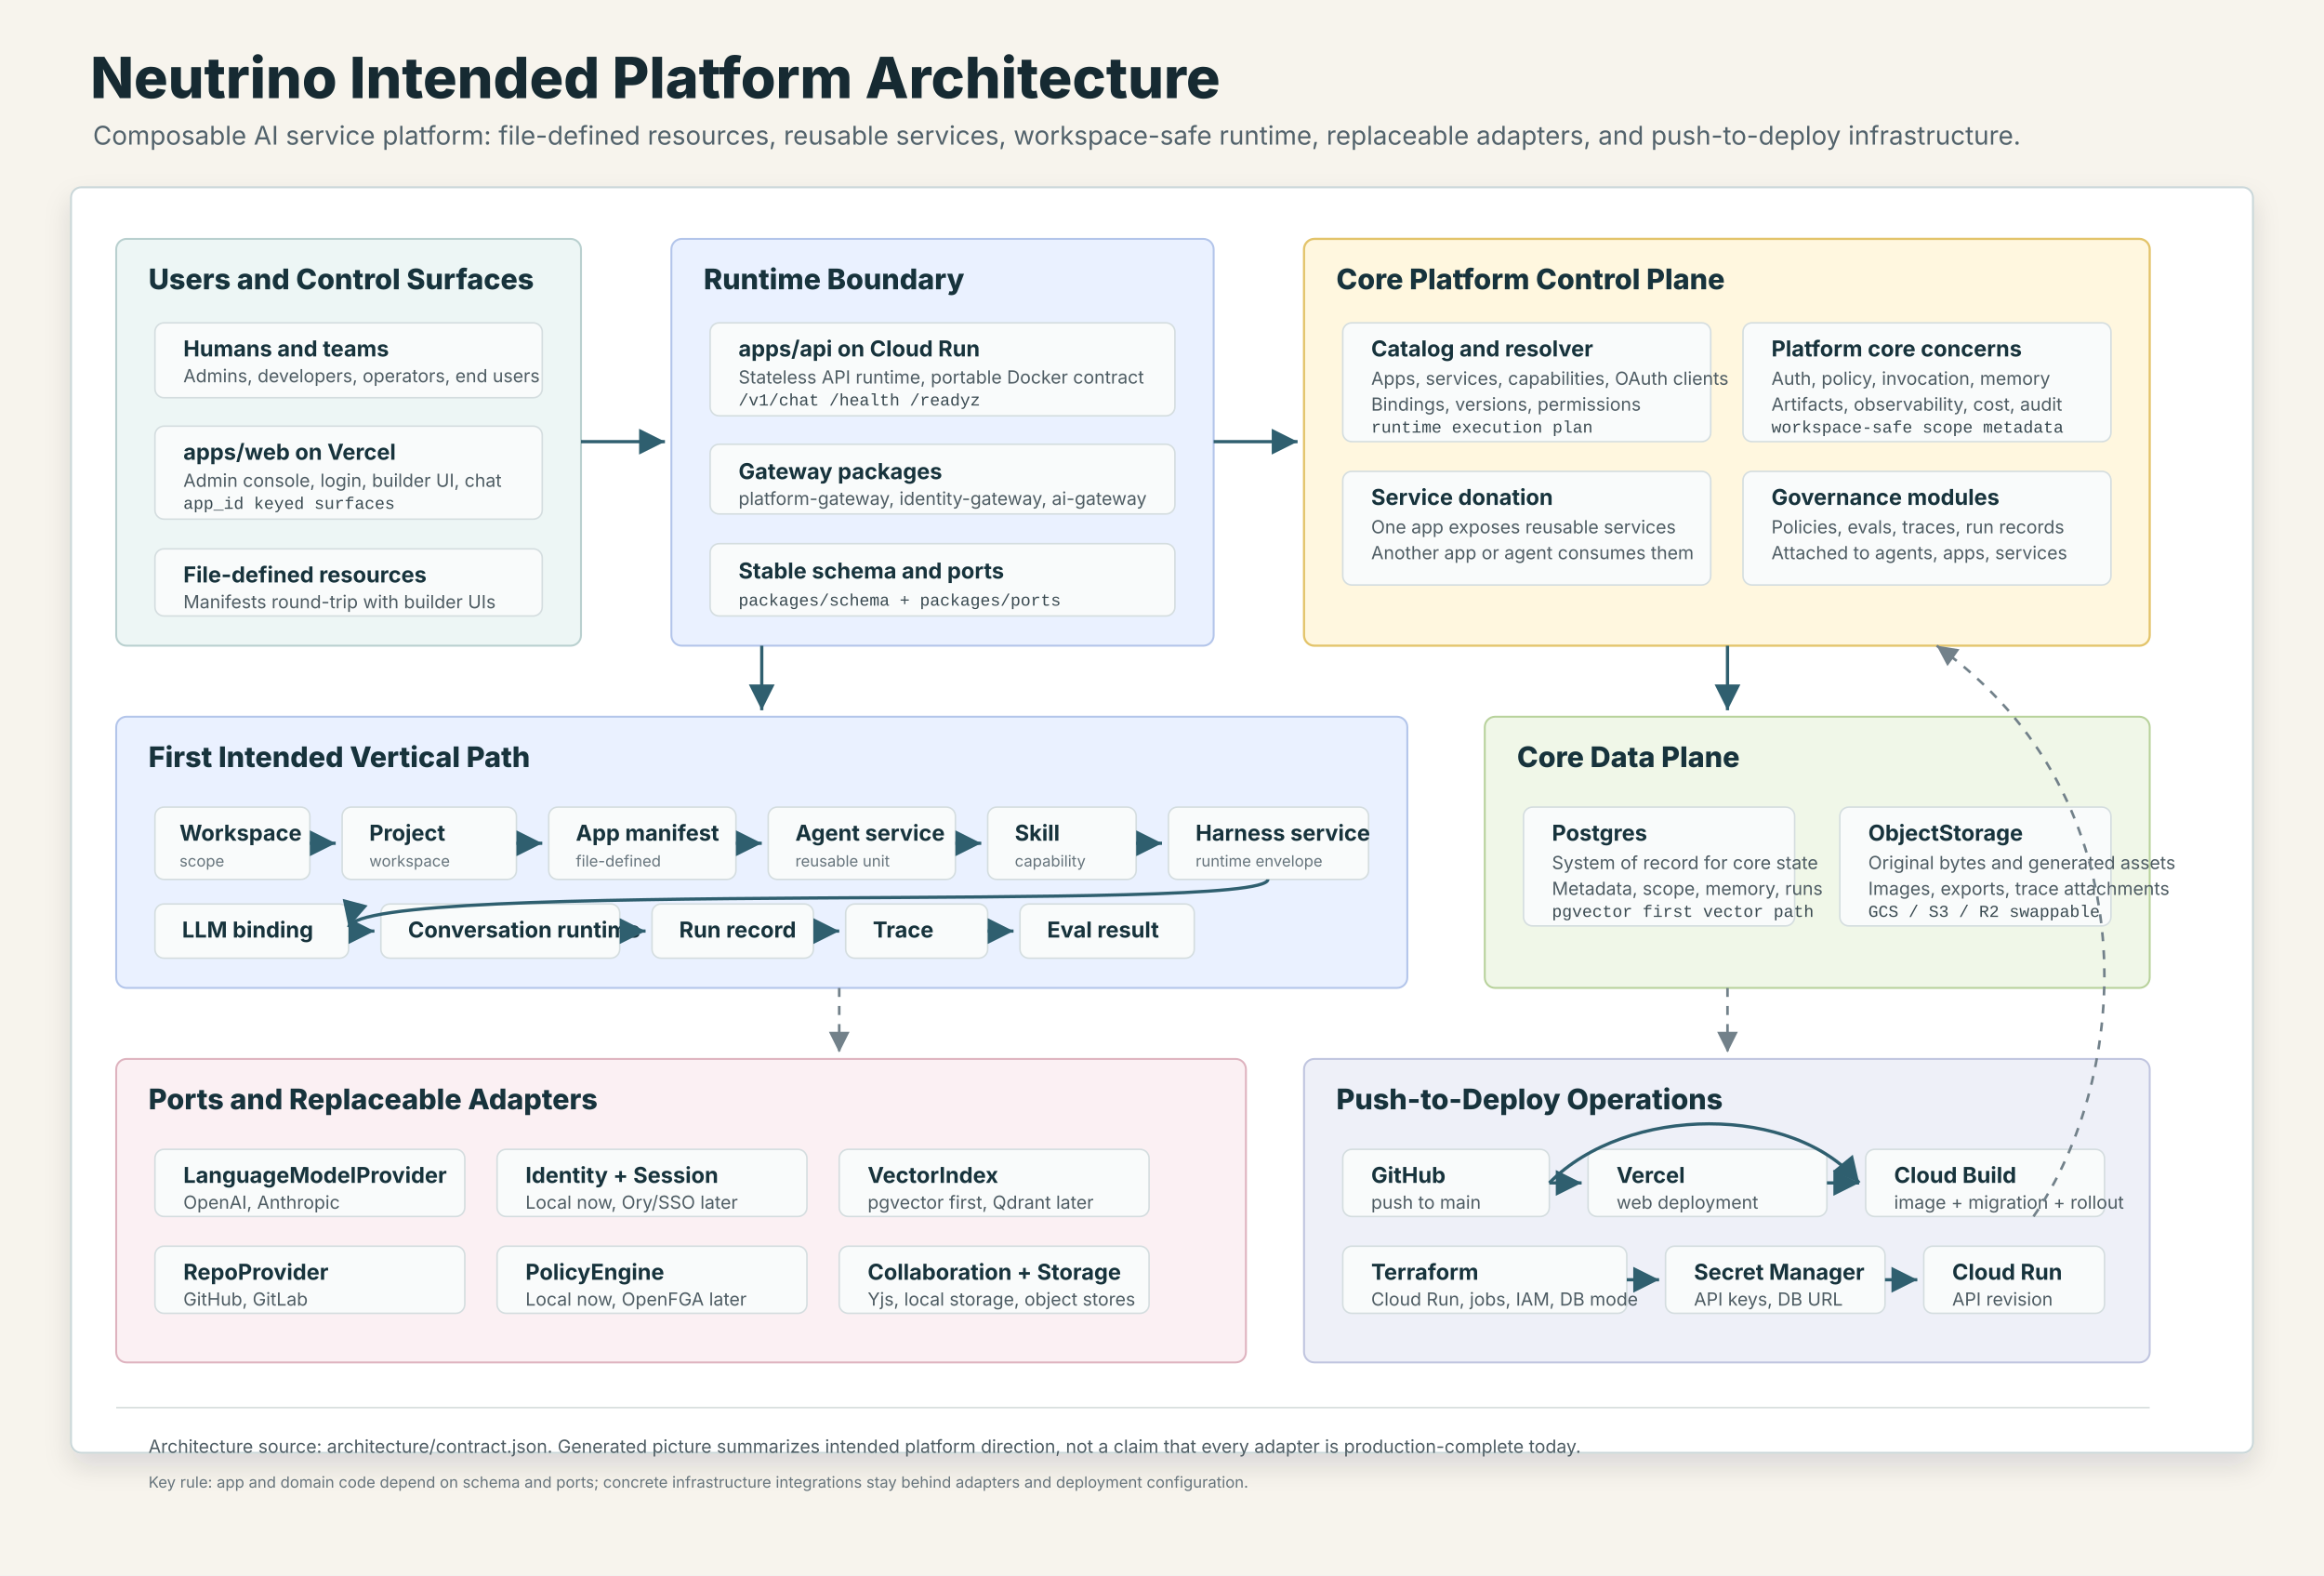
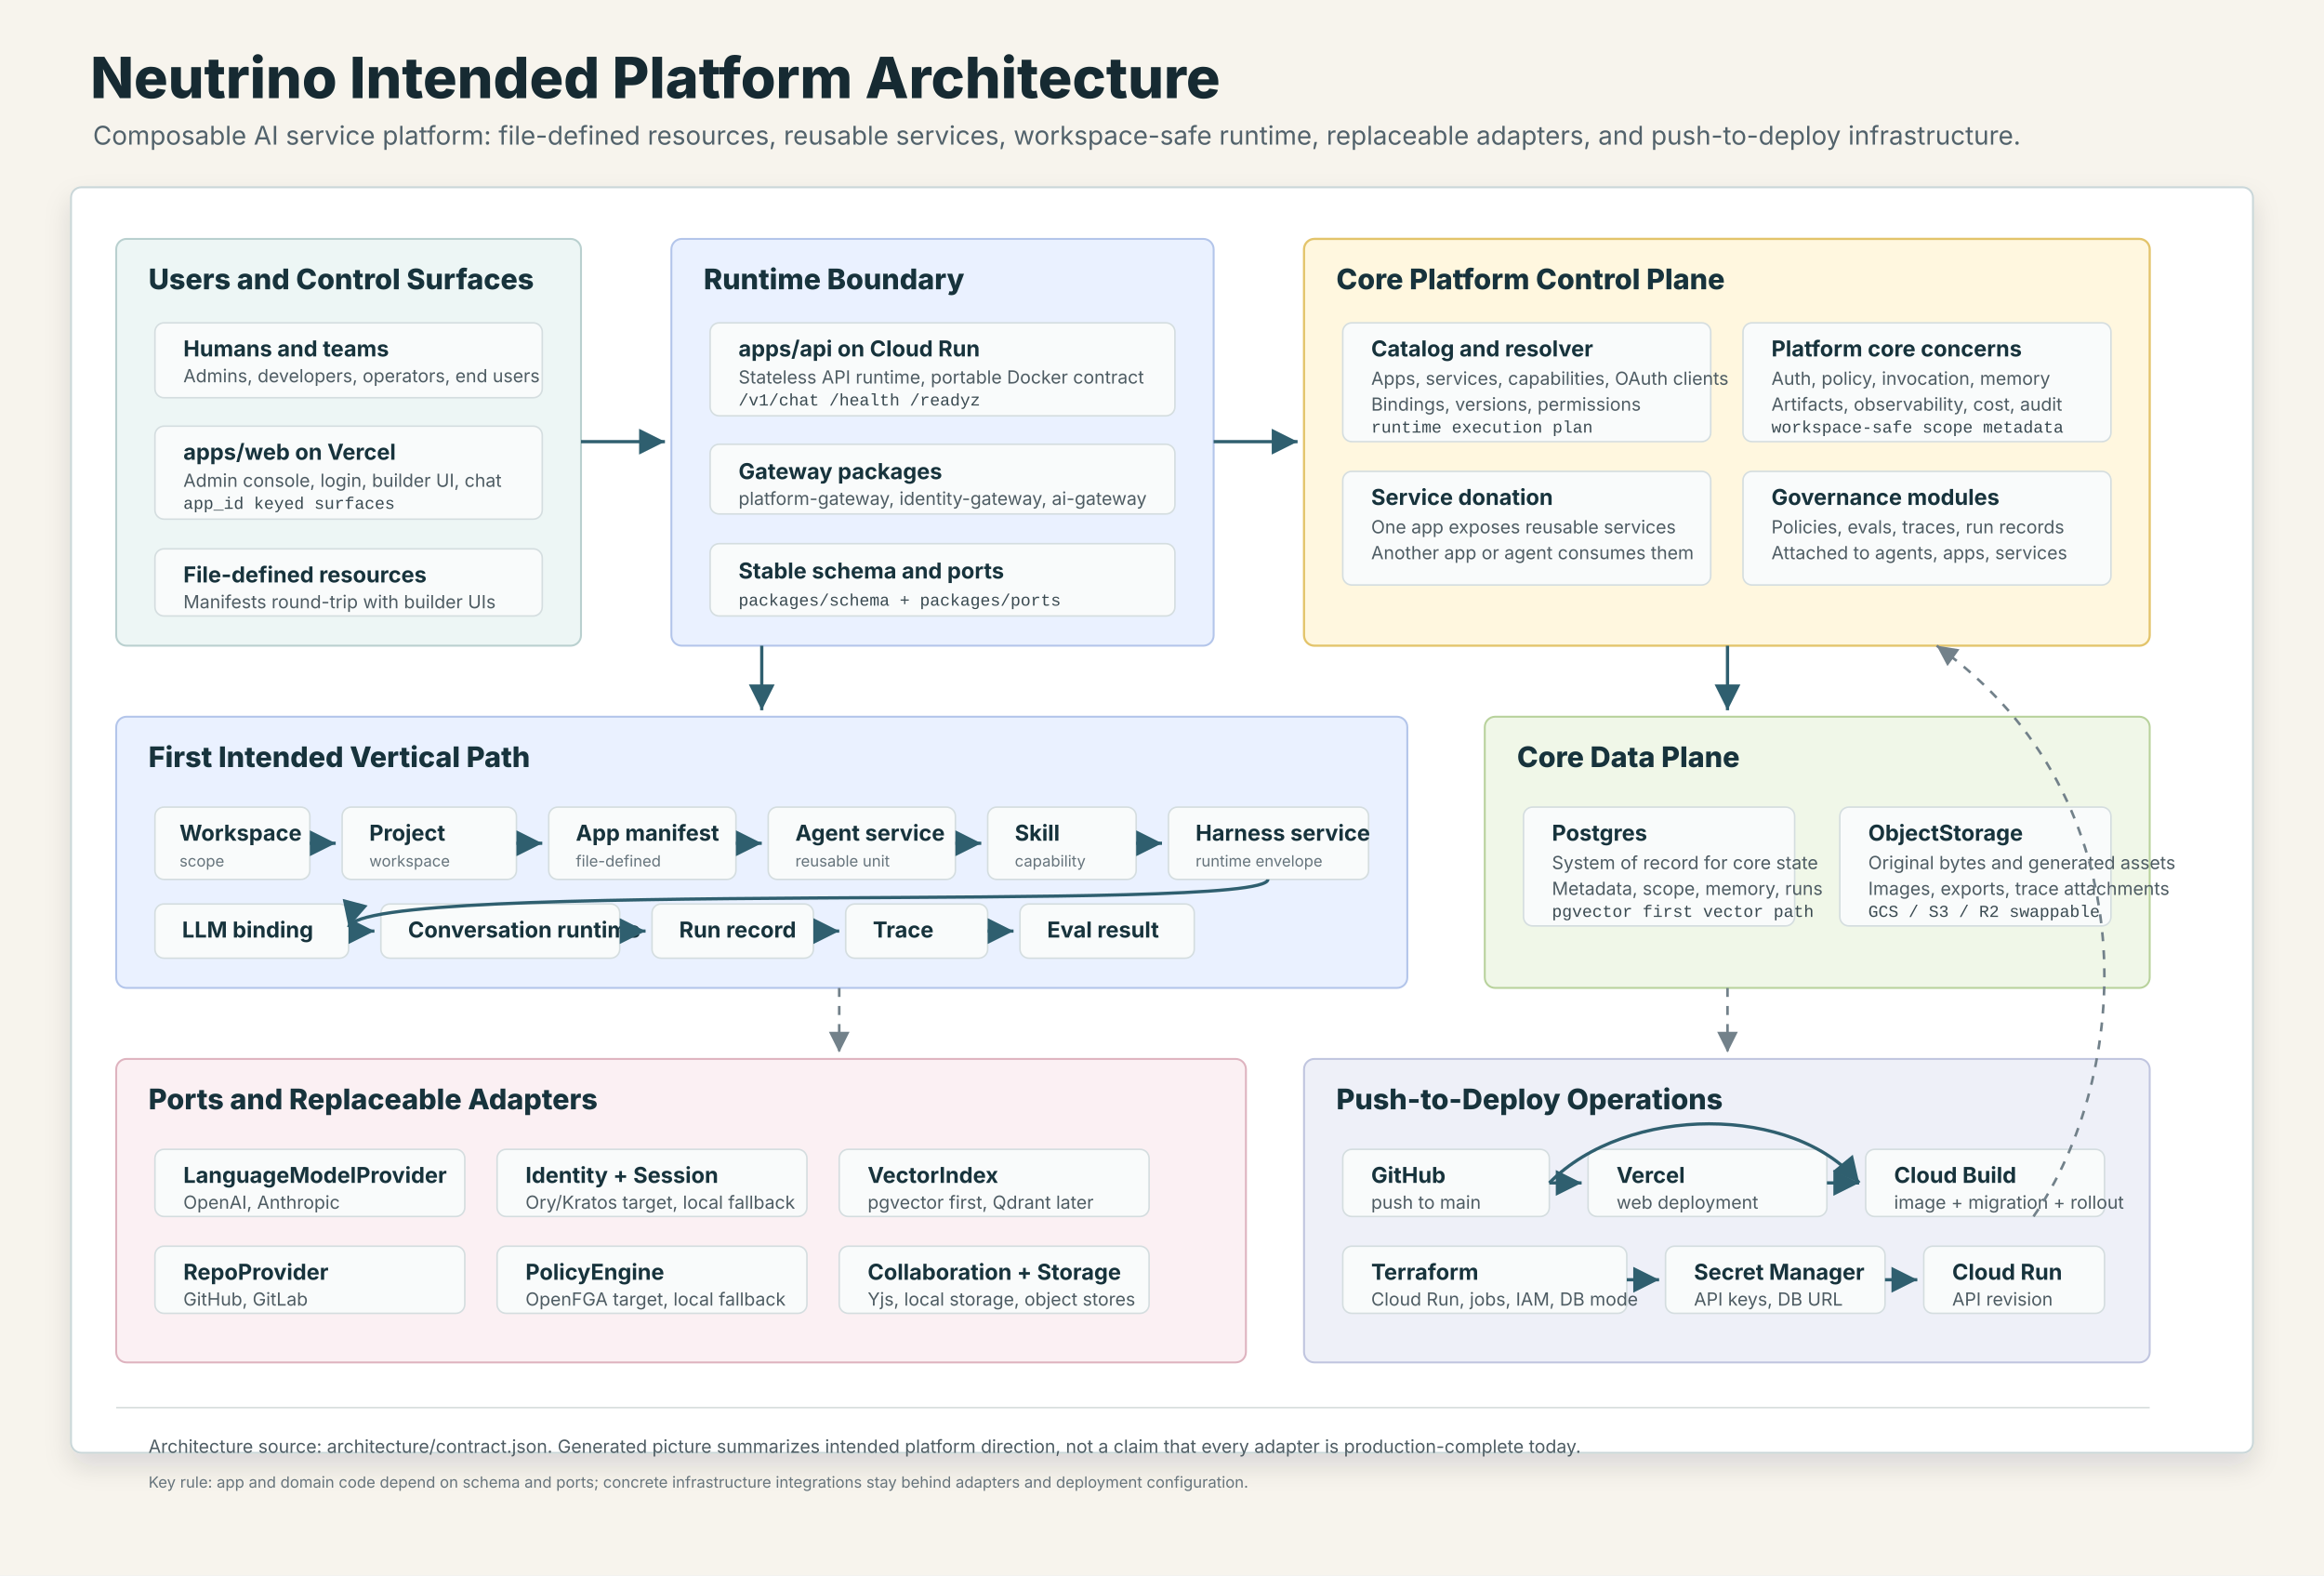
<svg xmlns="http://www.w3.org/2000/svg" width="1800" height="1220" viewBox="0 0 1800 1220" role="img" aria-labelledby="title desc">
  <defs>
    <marker id="arrow" markerWidth="12" markerHeight="12" refX="10" refY="6" orient="auto" markerUnits="strokeWidth">
      <path d="M2,2 L10,6 L2,10 Z" fill="#2f5f6f" />
    </marker>
    <marker id="arrow-muted" markerWidth="12" markerHeight="12" refX="10" refY="6" orient="auto" markerUnits="strokeWidth">
      <path d="M2,2 L10,6 L2,10 Z" fill="#72818a" />
    </marker>
    <filter id="shadow" x="-8%" y="-8%" width="116%" height="116%">
      <feDropShadow dx="0" dy="10" stdDeviation="10" flood-color="#10252d" flood-opacity="0.12" />
    </filter>
    <style>
      .bg { fill: #f7f4ed; }
      .title { font-family: Inter, ui-sans-serif, system-ui, -apple-system, BlinkMacSystemFont, "Segoe UI", sans-serif; font-size: 44px; font-weight: 760; fill: #162a32; }
      .subtitle { font-family: Inter, ui-sans-serif, system-ui, -apple-system, BlinkMacSystemFont, "Segoe UI", sans-serif; font-size: 20px; fill: #52626b; }
      .section-title { font-family: Inter, ui-sans-serif, system-ui, -apple-system, BlinkMacSystemFont, "Segoe UI", sans-serif; font-size: 22px; font-weight: 760; fill: #17333c; }
      .label { font-family: Inter, ui-sans-serif, system-ui, -apple-system, BlinkMacSystemFont, "Segoe UI", sans-serif; font-size: 17px; font-weight: 700; fill: #17333c; }
      .small { font-family: Inter, ui-sans-serif, system-ui, -apple-system, BlinkMacSystemFont, "Segoe UI", sans-serif; font-size: 14px; fill: #4e5c63; }
      .tiny { font-family: Inter, ui-sans-serif, system-ui, -apple-system, BlinkMacSystemFont, "Segoe UI", sans-serif; font-size: 12px; fill: #66747c; }
      .code { font-family: "SFMono-Regular", Consolas, "Liberation Mono", monospace; font-size: 13px; fill: #3a4a51; }
      .panel { fill: #ffffff; stroke: #cad7d9; stroke-width: 1.5; rx: 8; filter: url(#shadow); }
      .lane { fill: #edf6f5; stroke: #b9d0cf; stroke-width: 1.5; rx: 8; }
      .core { fill: #fff7df; stroke: #e3c46b; stroke-width: 1.7; rx: 8; }
      .runtime { fill: #eaf1ff; stroke: #b3c5ea; stroke-width: 1.5; rx: 8; }
      .data { fill: #f0f7e8; stroke: #b8d29c; stroke-width: 1.5; rx: 8; }
      .adapter { fill: #fbf0f3; stroke: #deb3bf; stroke-width: 1.5; rx: 8; }
      .deploy { fill: #eef0f8; stroke: #c0c5df; stroke-width: 1.5; rx: 8; }
      .chip { fill: #f9fbfb; stroke: #d4dddf; stroke-width: 1.2; rx: 7; }
      .arrow { stroke: #2f5f6f; stroke-width: 2.5; fill: none; marker-end: url(#arrow); }
      .arrow-muted { stroke: #72818a; stroke-width: 2; fill: none; marker-end: url(#arrow-muted); stroke-dasharray: 7 7; }
      .divider { stroke: #d7dddc; stroke-width: 1.2; }
    </style>
  </defs>
  <rect class="bg" width="1800" height="1220" />
  <text class="title" x="70" y="76">Neutrino Intended Platform Architecture</text>
  <text class="subtitle" x="72" y="112">Composable AI service platform: file-defined resources, reusable services, workspace-safe runtime, replaceable adapters, and push-to-deploy infrastructure.</text>
  <rect class="panel" x="55" y="145" width="1690" height="980" />
  <rect class="lane" x="90" y="185" width="360" height="315" />
  <text class="section-title" x="115" y="224">Users and Control Surfaces</text>
  <rect class="chip" x="120" y="250" width="300" height="58" />
  <text class="label" x="142" y="276">Humans and teams</text>
  <text class="small" x="142" y="296">Admins, developers, operators, end users</text>
  <rect class="chip" x="120" y="330" width="300" height="72" />
  <text class="label" x="142" y="356">apps/web on Vercel</text>
  <text class="small" x="142" y="377">Admin console, login, builder UI, chat</text>
  <text class="code" x="142" y="394">app_id keyed surfaces</text>
  <rect class="chip" x="120" y="425" width="300" height="52" />
  <text class="label" x="142" y="451">File-defined resources</text>
  <text class="small" x="142" y="471">Manifests round-trip with builder UIs</text>
  <rect class="runtime" x="520" y="185" width="420" height="315" />
  <text class="section-title" x="545" y="224">Runtime Boundary</text>
  <rect class="chip" x="550" y="250" width="360" height="72" />
  <text class="label" x="572" y="276">apps/api on Cloud Run</text>
  <text class="small" x="572" y="297">Stateless API runtime, portable Docker contract</text>
  <text class="code" x="572" y="314">/v1/chat  /health  /readyz</text>
  <rect class="chip" x="550" y="344" width="360" height="54" />
  <text class="label" x="572" y="371">Gateway packages</text>
  <text class="small" x="572" y="391">platform-gateway, identity-gateway, ai-gateway</text>
  <rect class="chip" x="550" y="421" width="360" height="56" />
  <text class="label" x="572" y="448">Stable schema and ports</text>
  <text class="code" x="572" y="469">packages/schema + packages/ports</text>
  <rect class="core" x="1010" y="185" width="655" height="315" />
  <text class="section-title" x="1035" y="224">Core Platform Control Plane</text>
  <rect class="chip" x="1040" y="250" width="285" height="92" />
  <text class="label" x="1062" y="276">Catalog and resolver</text>
  <text class="small" x="1062" y="298">Apps, services, capabilities, OAuth clients</text>
  <text class="small" x="1062" y="318">Bindings, versions, permissions</text>
  <text class="code" x="1062" y="335">runtime execution plan</text>
  <rect class="chip" x="1350" y="250" width="285" height="92" />
  <text class="label" x="1372" y="276">Platform core concerns</text>
  <text class="small" x="1372" y="298">Auth, policy, invocation, memory</text>
  <text class="small" x="1372" y="318">Artifacts, observability, cost, audit</text>
  <text class="code" x="1372" y="335">workspace-safe scope metadata</text>
  <rect class="chip" x="1040" y="365" width="285" height="88" />
  <text class="label" x="1062" y="391">Service donation</text>
  <text class="small" x="1062" y="413">One app exposes reusable services</text>
  <text class="small" x="1062" y="433">Another app or agent consumes them</text>
  <rect class="chip" x="1350" y="365" width="285" height="88" />
  <text class="label" x="1372" y="391">Governance modules</text>
  <text class="small" x="1372" y="413">Policies, evals, traces, run records</text>
  <text class="small" x="1372" y="433">Attached to agents, apps, services</text>
  <rect class="runtime" x="90" y="555" width="1000" height="210" />
  <text class="section-title" x="115" y="594">First Intended Vertical Path</text>
  <rect class="chip" x="120" y="625" width="120" height="56" />
  <text class="label" x="139" y="651">Workspace</text>
  <text class="tiny" x="139" y="671">scope</text>
  <rect class="chip" x="265" y="625" width="135" height="56" />
  <text class="label" x="286" y="651">Project</text>
  <text class="tiny" x="286" y="671">workspace</text>
  <rect class="chip" x="425" y="625" width="145" height="56" />
  <text class="label" x="446" y="651">App manifest</text>
  <text class="tiny" x="446" y="671">file-defined</text>
  <rect class="chip" x="595" y="625" width="145" height="56" />
  <text class="label" x="616" y="651">Agent service</text>
  <text class="tiny" x="616" y="671">reusable unit</text>
  <rect class="chip" x="765" y="625" width="115" height="56" />
  <text class="label" x="786" y="651">Skill</text>
  <text class="tiny" x="786" y="671">capability</text>
  <rect class="chip" x="905" y="625" width="155" height="56" />
  <text class="label" x="926" y="651">Harness service</text>
  <text class="tiny" x="926" y="671">runtime envelope</text>
  <rect class="chip" x="120" y="700" width="150" height="42" />
  <text class="label" x="141" y="726">LLM binding</text>
  <rect class="chip" x="295" y="700" width="185" height="42" />
  <text class="label" x="316" y="726">Conversation runtime</text>
  <rect class="chip" x="505" y="700" width="125" height="42" />
  <text class="label" x="526" y="726">Run record</text>
  <rect class="chip" x="655" y="700" width="110" height="42" />
  <text class="label" x="676" y="726">Trace</text>
  <rect class="chip" x="790" y="700" width="135" height="42" />
  <text class="label" x="811" y="726">Eval result</text>
  <path class="arrow" d="M240 653 H260" />
  <path class="arrow" d="M400 653 H420" />
  <path class="arrow" d="M570 653 H590" />
  <path class="arrow" d="M740 653 H760" />
  <path class="arrow" d="M880 653 H900" />
  <path class="arrow" d="M982 681 C982 708 280 680 270 718" />
  <path class="arrow" d="M270 721 H290" />
  <path class="arrow" d="M480 721 H500" />
  <path class="arrow" d="M630 721 H650" />
  <path class="arrow" d="M765 721 H785" />
  <rect class="data" x="1150" y="555" width="515" height="210" />
  <text class="section-title" x="1175" y="594">Core Data Plane</text>
  <rect class="chip" x="1180" y="625" width="210" height="92" />
  <text class="label" x="1202" y="651">Postgres</text>
  <text class="small" x="1202" y="673">System of record for core state</text>
  <text class="small" x="1202" y="693">Metadata, scope, memory, runs</text>
  <text class="code" x="1202" y="710">pgvector first vector path</text>
  <rect class="chip" x="1425" y="625" width="210" height="92" />
  <text class="label" x="1447" y="651">ObjectStorage</text>
  <text class="small" x="1447" y="673">Original bytes and generated assets</text>
  <text class="small" x="1447" y="693">Images, exports, trace attachments</text>
  <text class="code" x="1447" y="710">GCS / S3 / R2 swappable</text>
  <rect class="adapter" x="90" y="820" width="875" height="235" />
  <text class="section-title" x="115" y="859">Ports and Replaceable Adapters</text>
  <rect class="chip" x="120" y="890" width="240" height="52" />
  <text class="label" x="142" y="916">LanguageModelProvider</text>
  <text class="small" x="142" y="936">OpenAI, Anthropic</text>
  <rect class="chip" x="385" y="890" width="240" height="52" />
  <text class="label" x="407" y="916">Identity + Session</text>
-   <text class="small" x="407" y="936">Local now, Ory/SSO later</text>
+   <text class="small" x="407" y="936">Ory/Kratos target, local fallback</text>
  <rect class="chip" x="650" y="890" width="240" height="52" />
  <text class="label" x="672" y="916">VectorIndex</text>
  <text class="small" x="672" y="936">pgvector first, Qdrant later</text>
  <rect class="chip" x="120" y="965" width="240" height="52" />
  <text class="label" x="142" y="991">RepoProvider</text>
  <text class="small" x="142" y="1011">GitHub, GitLab</text>
  <rect class="chip" x="385" y="965" width="240" height="52" />
  <text class="label" x="407" y="991">PolicyEngine</text>
-   <text class="small" x="407" y="1011">Local now, OpenFGA later</text>
+   <text class="small" x="407" y="1011">OpenFGA target, local fallback</text>
  <rect class="chip" x="650" y="965" width="240" height="52" />
  <text class="label" x="672" y="991">Collaboration + Storage</text>
  <text class="small" x="672" y="1011">Yjs, local storage, object stores</text>
  <rect class="deploy" x="1010" y="820" width="655" height="235" />
  <text class="section-title" x="1035" y="859">Push-to-Deploy Operations</text>
  <rect class="chip" x="1040" y="890" width="160" height="52" />
  <text class="label" x="1062" y="916">GitHub</text>
  <text class="small" x="1062" y="936">push to main</text>
  <rect class="chip" x="1230" y="890" width="185" height="52" />
  <text class="label" x="1252" y="916">Vercel</text>
  <text class="small" x="1252" y="936">web deployment</text>
  <rect class="chip" x="1445" y="890" width="185" height="52" />
  <text class="label" x="1467" y="916">Cloud Build</text>
  <text class="small" x="1467" y="936">image + migration + rollout</text>
  <rect class="chip" x="1040" y="965" width="220" height="52" />
  <text class="label" x="1062" y="991">Terraform</text>
  <text class="small" x="1062" y="1011">Cloud Run, jobs, IAM, DB mode</text>
  <rect class="chip" x="1290" y="965" width="170" height="52" />
  <text class="label" x="1312" y="991">Secret Manager</text>
  <text class="small" x="1312" y="1011">API keys, DB URL</text>
  <rect class="chip" x="1490" y="965" width="140" height="52" />
  <text class="label" x="1512" y="991">Cloud Run</text>
  <text class="small" x="1512" y="1011">API revision</text>
  <path class="arrow" d="M1200 916 H1225" />
  <path class="arrow" d="M1200 916 C1260 855 1390 855 1440 916" />
  <path class="arrow" d="M1415 916 H1440" />
  <path class="arrow" d="M1260 991 H1285" />
  <path class="arrow" d="M1460 991 H1485" />
  <path class="arrow" d="M450 342 H515" />
  <path class="arrow" d="M940 342 H1005" />
  <path class="arrow" d="M1338 500 C1338 523 1338 535 1338 550" />
  <path class="arrow" d="M590 500 C590 530 590 535 590 550" />
  <path class="arrow-muted" d="M650 765 C650 795 650 805 650 815" />
  <path class="arrow-muted" d="M1338 765 C1338 795 1338 805 1338 815" />
  <path class="arrow-muted" d="M1575 942 C1650 835 1668 620 1500 500" />
  <line class="divider" x1="90" y1="1090" x2="1665" y2="1090" />
  <text class="small" x="115" y="1125">Architecture source: architecture/contract.json. Generated picture summarizes intended platform direction, not a claim that every adapter is production-complete today.</text>
  <text class="tiny" x="115" y="1152">Key rule: app and domain code depend on schema and ports; concrete infrastructure integrations stay behind adapters and deployment configuration.</text>
</svg>
